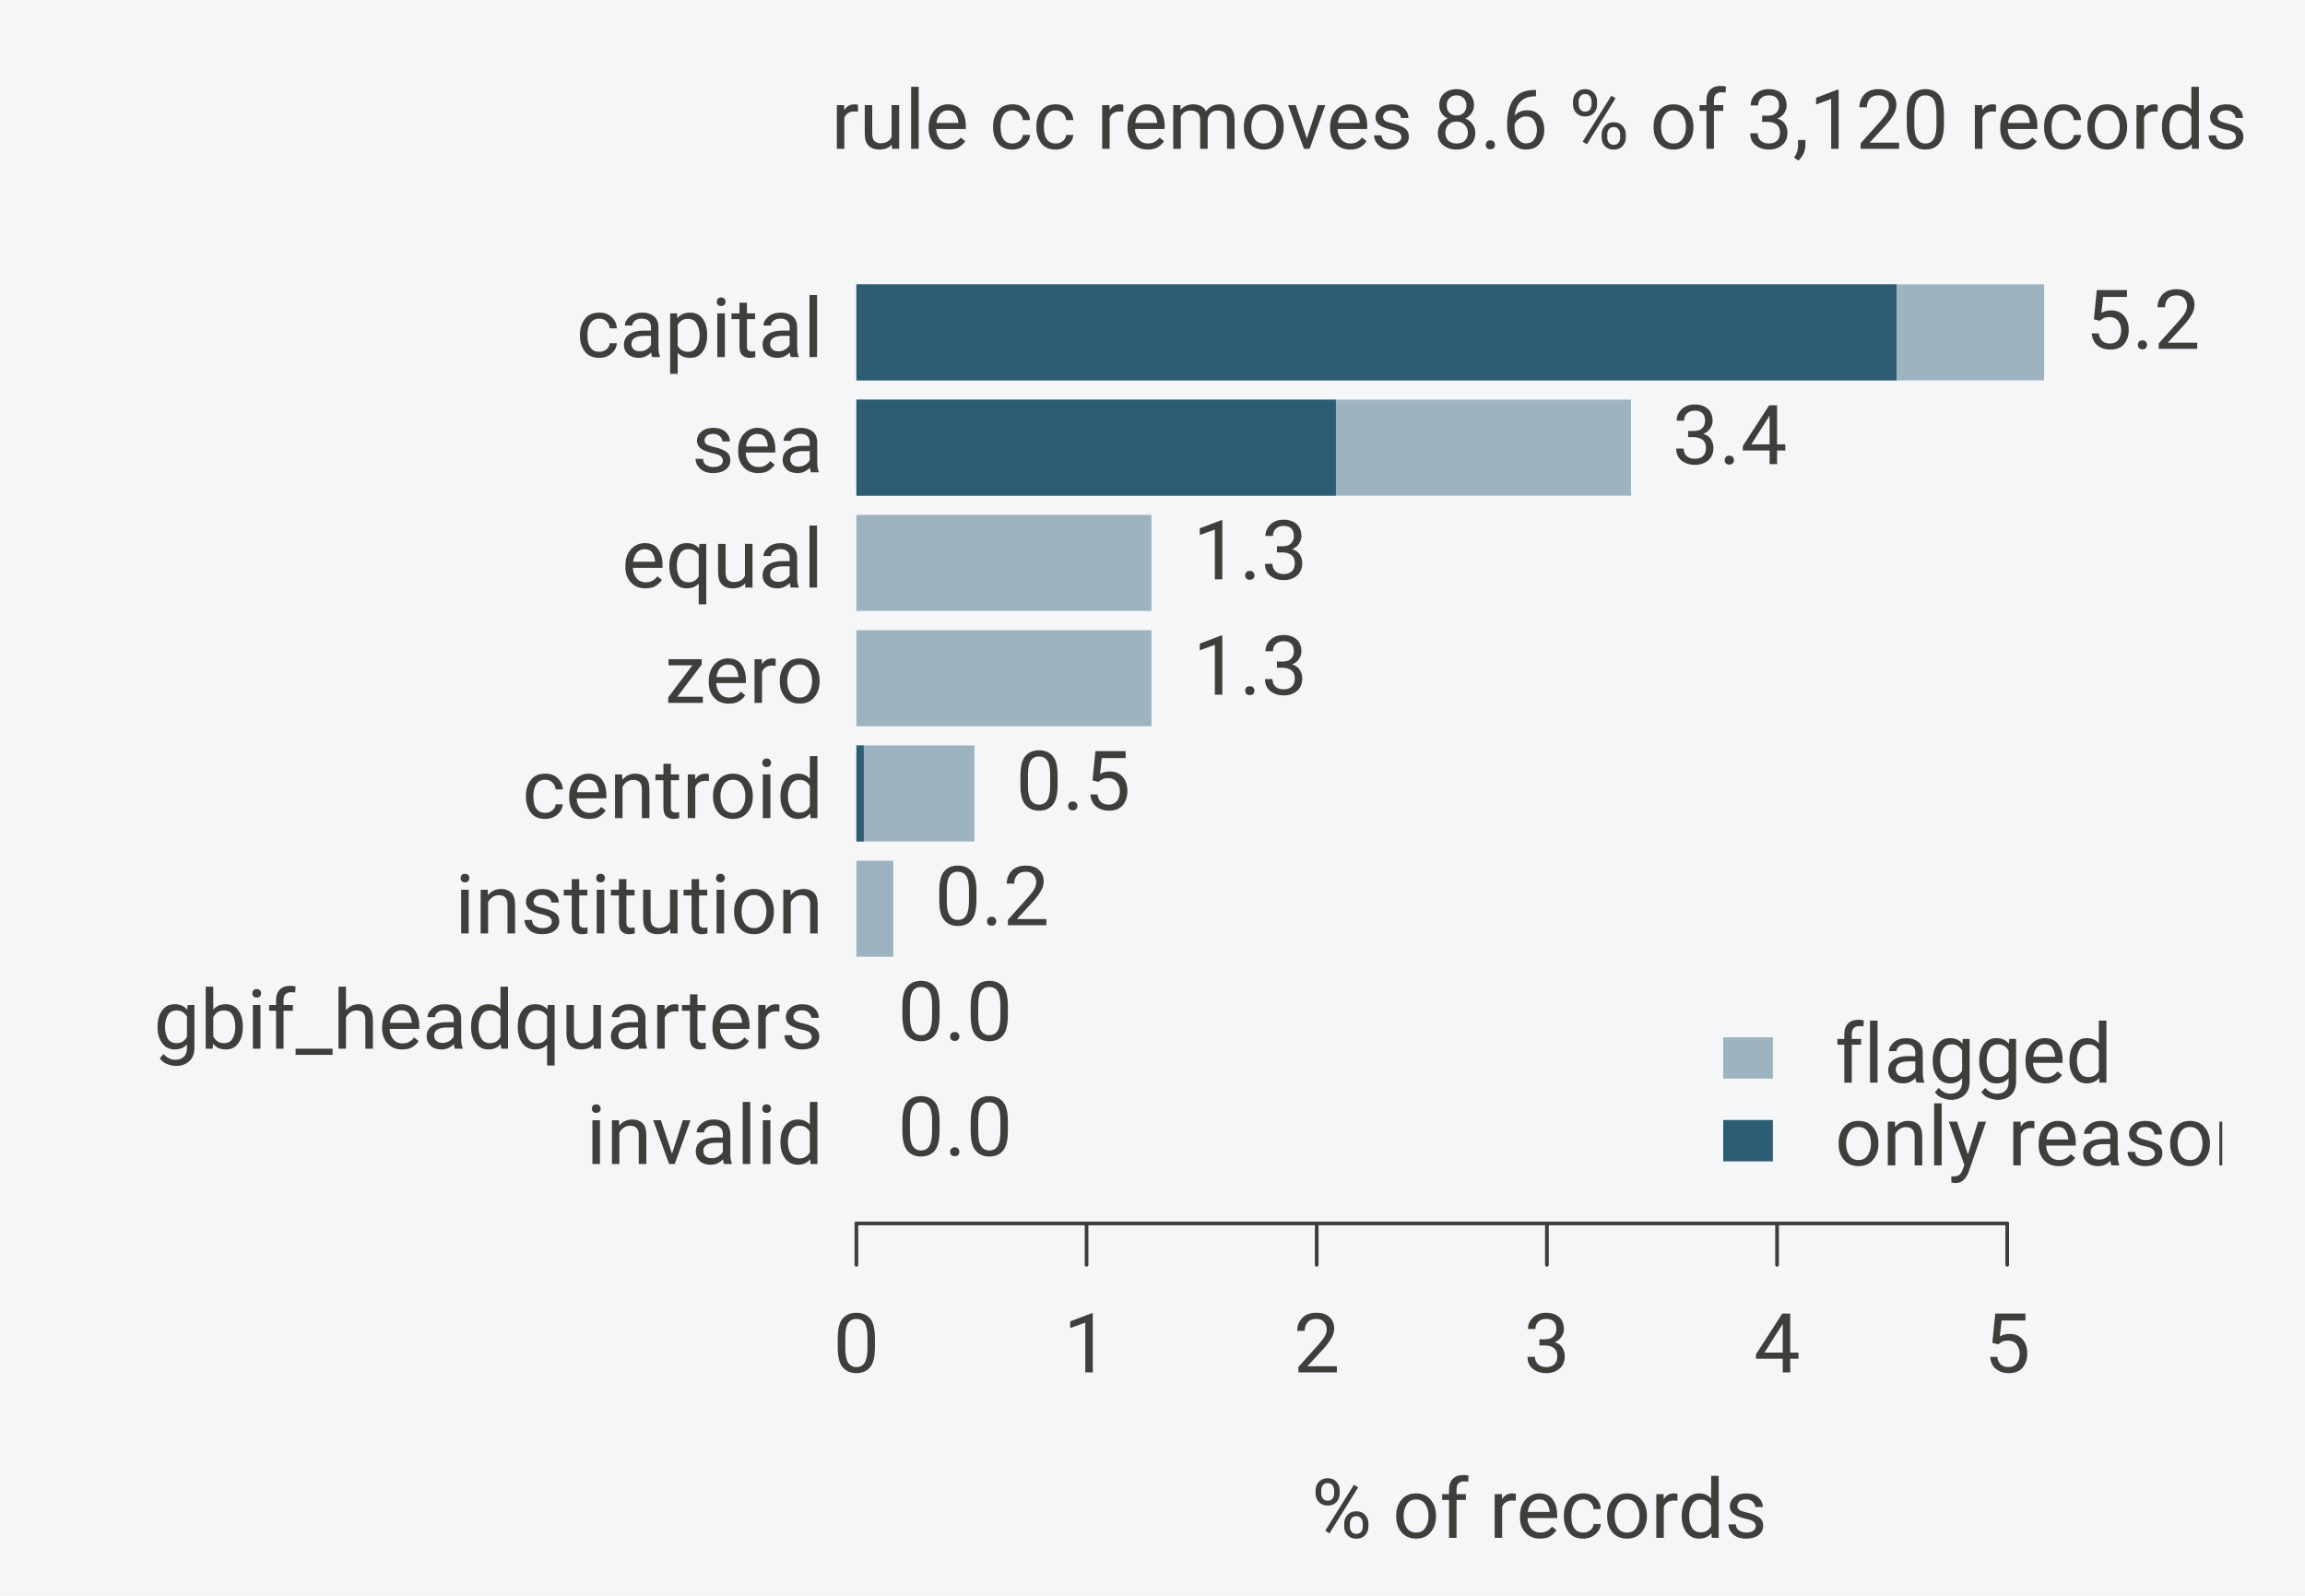
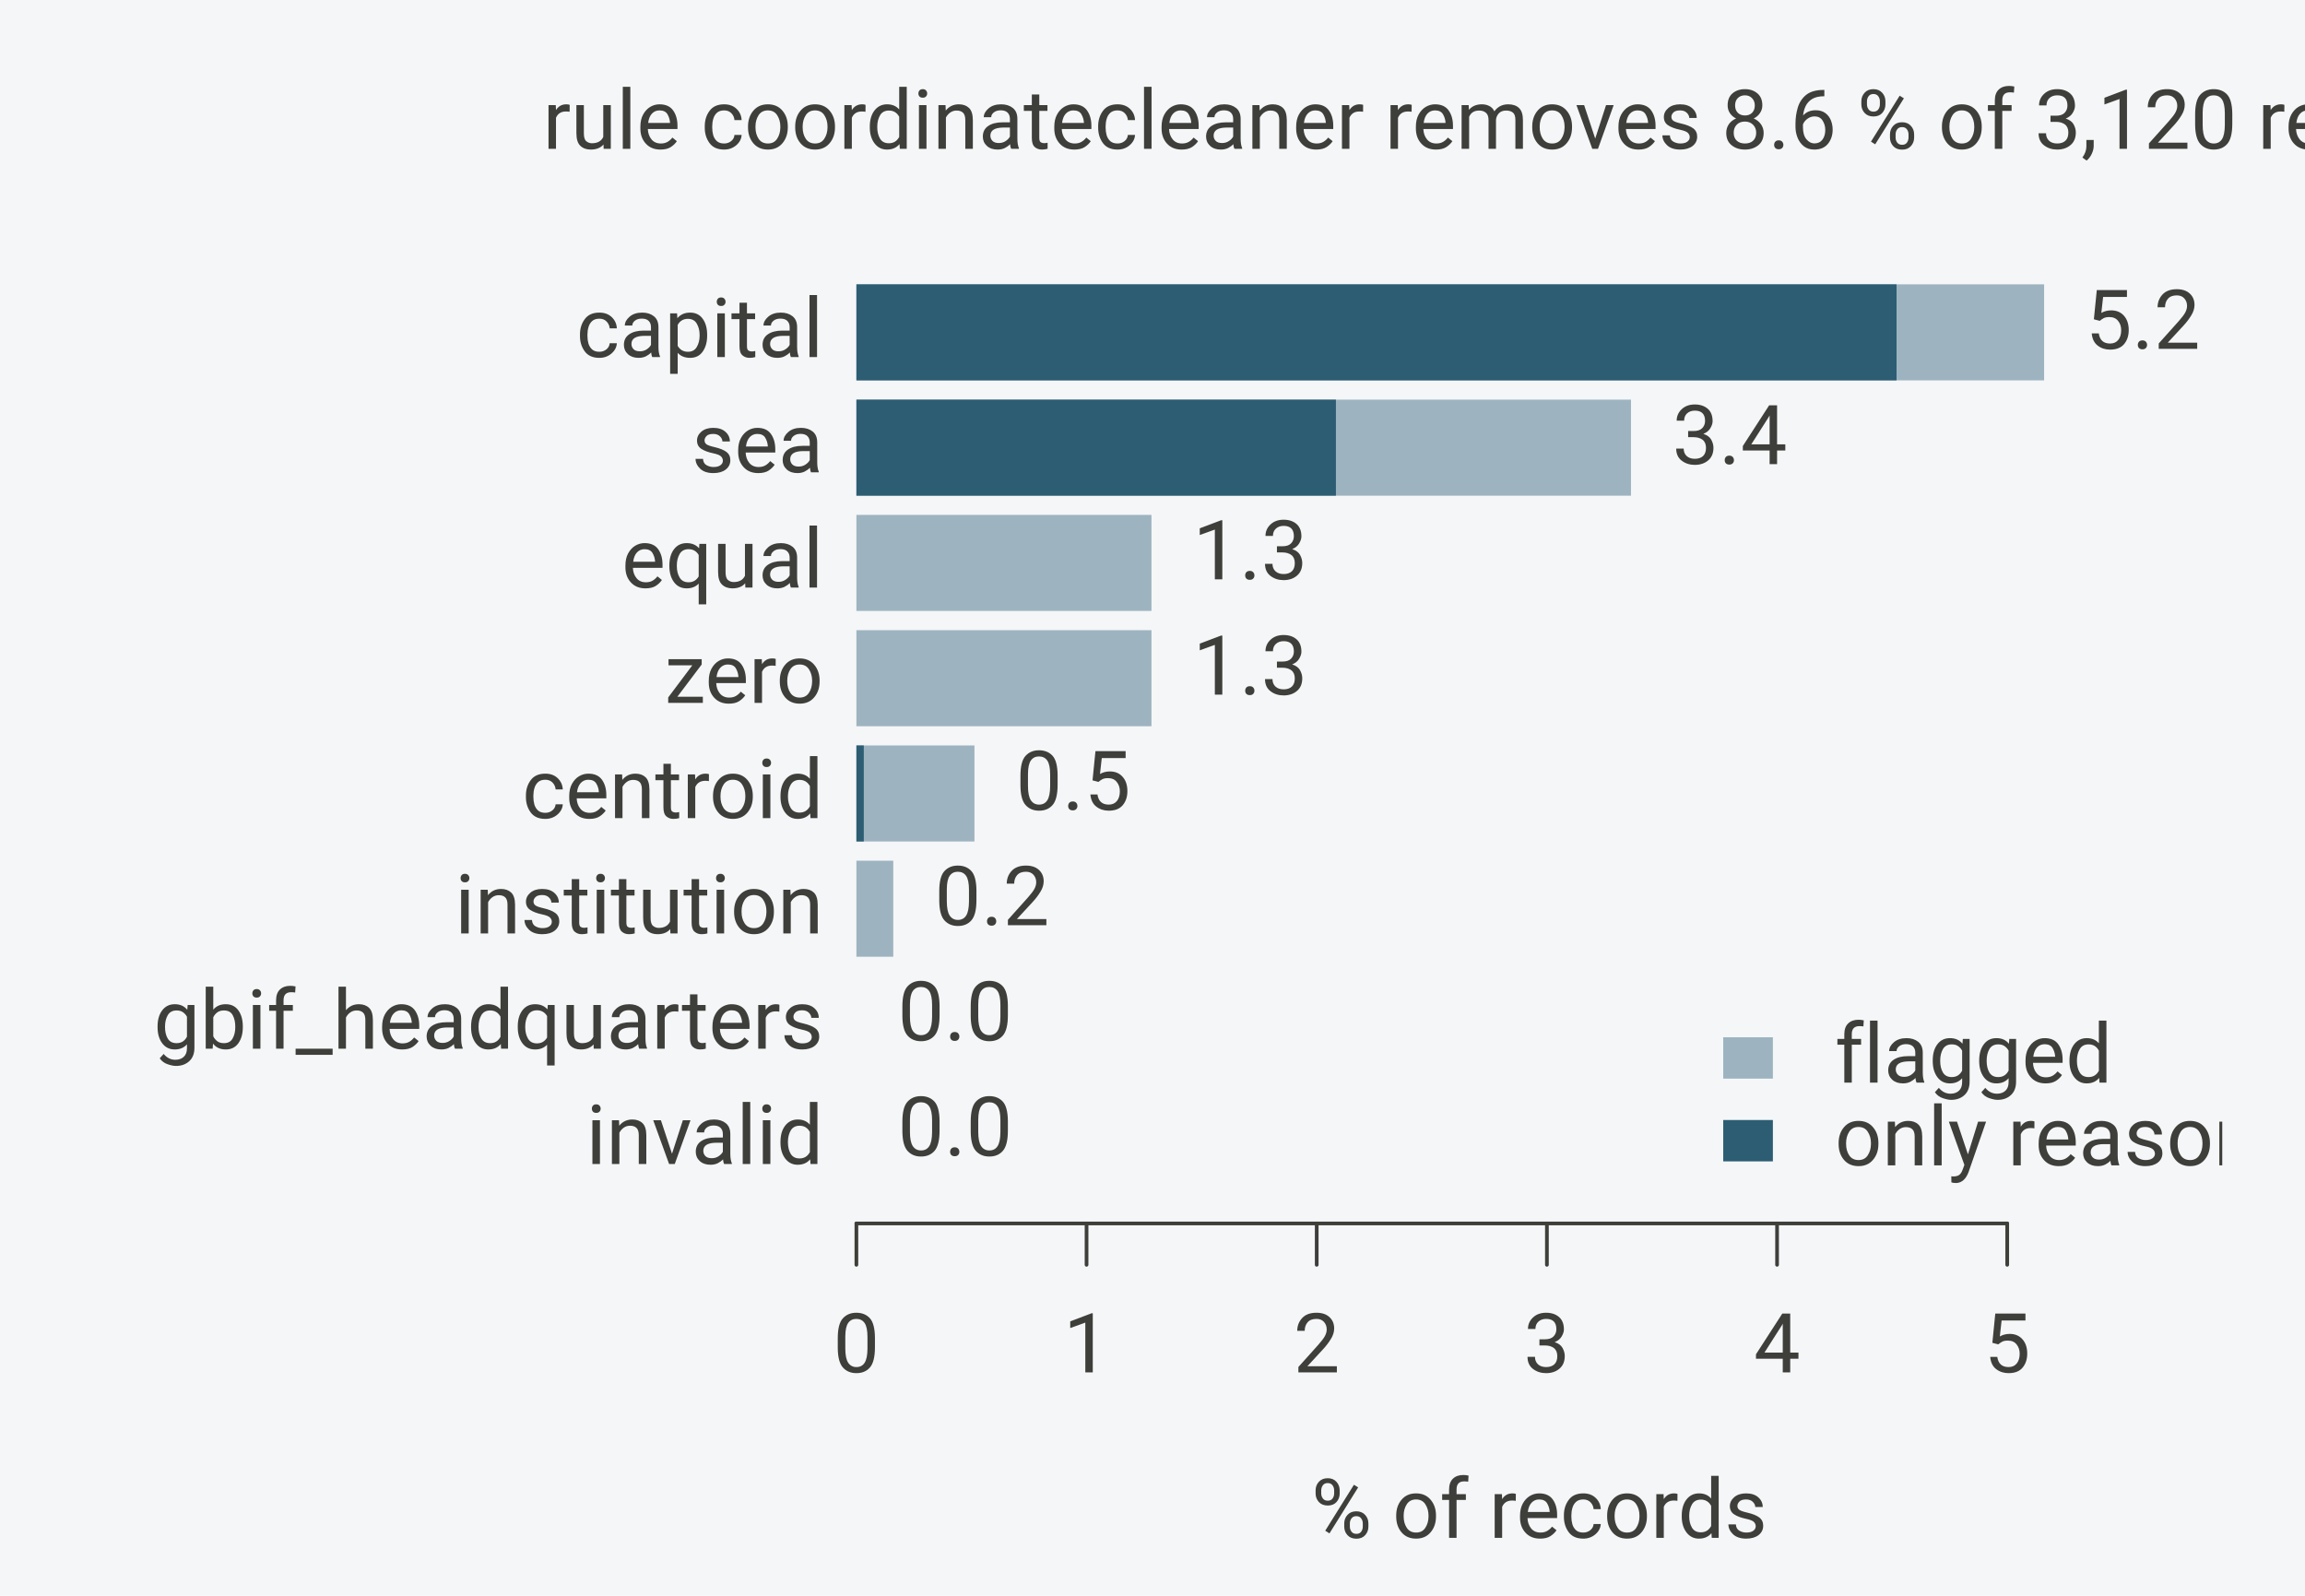
<svg xmlns="http://www.w3.org/2000/svg" width="468.00pt" height="324.00pt" viewBox="0 0 468.00 324.00">
  <g class="svglite">
    <defs>
      <style type="text/css">
    /* theme-aware-processed */
    .svglite line, .svglite polyline, .svglite polygon, .svglite path, .svglite circle {
      fill: none;
      stroke: #3E3F3A;
      stroke-linecap: round;
      stroke-linejoin: round;
      stroke-miterlimit: 10.00;
    }
    .svglite &gt; g &gt; rect {
      fill: none;
      stroke: #3E3F3A;
      stroke-linecap: round;
      stroke-linejoin: round;
      stroke-miterlimit: 10.00;
    }
    .svglite text {
      white-space: pre;
      fill: #3E3F3A;
    }
    .svglite g.glyphgroup path {
      fill: inherit;
      stroke: none;
    }
  </style>
    </defs>
    <rect class="svg-bg" width="100%" height="100%" style="stroke: none; fill: #F5F6F8;" />
    <defs>
      <clipPath id="cpMC4wMHw0NjguMDB8MC4wMHwzMjQuMDA=">
        <rect x="0.00" y="0.00" width="468.00" height="324.00" />
      </clipPath>
    </defs>
    <g clip-path="url(#cpMC4wMHw0NjguMDB8MC4wMHwzMjQuMDA=)">
      <rect x="173.88" y="221.56" width="0.00" height="19.50" style="stroke-width: 0.75; stroke: none; fill: #9DB4C0;" />
      <rect x="173.88" y="198.16" width="0.00" height="19.50" style="stroke-width: 0.75; stroke: none; fill: #9DB4C0;" />
      <rect x="173.88" y="174.75" width="7.49" height="19.50" style="stroke-width: 0.75; stroke: none; fill: #9DB4C0;" />
      <rect x="173.88" y="151.35" width="23.97" height="19.50" style="stroke-width: 0.75; stroke: none; fill: #9DB4C0;" />
      <rect x="173.88" y="127.95" width="59.91" height="19.50" style="stroke-width: 0.75; stroke: none; fill: #9DB4C0;" />
      <rect x="173.88" y="104.54" width="59.91" height="19.50" style="stroke-width: 0.75; stroke: none; fill: #9DB4C0;" />
      <rect x="173.88" y="81.14" width="157.27" height="19.50" style="stroke-width: 0.75; stroke: none; fill: #9DB4C0;" />
      <rect x="173.88" y="57.73" width="241.15" height="19.50" style="stroke-width: 0.75; stroke: none; fill: #9DB4C0;" />
      <text x="312.54" y="312.24" text-anchor="middle" style="font-size: 1.4em; font-family: &quot;Roboto&quot;, -apple-system, BlinkMacSystemFont, &quot;Segoe UI&quot;, system-ui, sans-serif;">% of records</text>
      <line x1="173.88" y1="248.40" x2="407.54" y2="248.40" style="stroke-width: 0.75;" />
      <line x1="173.88" y1="248.40" x2="173.88" y2="256.80" style="stroke-width: 0.75;" />
      <line x1="220.61" y1="248.40" x2="220.61" y2="256.80" style="stroke-width: 0.75;" />
      <line x1="267.34" y1="248.40" x2="267.34" y2="256.80" style="stroke-width: 0.75;" />
      <line x1="314.08" y1="248.40" x2="314.08" y2="256.80" style="stroke-width: 0.75;" />
      <line x1="360.81" y1="248.40" x2="360.81" y2="256.80" style="stroke-width: 0.75;" />
      <line x1="407.54" y1="248.40" x2="407.54" y2="256.80" style="stroke-width: 0.75;" />
      <text x="173.88" y="278.64" text-anchor="middle" style="font-size: 1.4em; font-family: &quot;Roboto&quot;, -apple-system, BlinkMacSystemFont, &quot;Segoe UI&quot;, system-ui, sans-serif;">0</text>
      <text x="220.61" y="278.64" text-anchor="middle" style="font-size: 1.4em; font-family: &quot;Roboto&quot;, -apple-system, BlinkMacSystemFont, &quot;Segoe UI&quot;, system-ui, sans-serif;">1</text>
      <text x="267.34" y="278.64" text-anchor="middle" style="font-size: 1.4em; font-family: &quot;Roboto&quot;, -apple-system, BlinkMacSystemFont, &quot;Segoe UI&quot;, system-ui, sans-serif;">2</text>
      <text x="314.08" y="278.64" text-anchor="middle" style="font-size: 1.4em; font-family: &quot;Roboto&quot;, -apple-system, BlinkMacSystemFont, &quot;Segoe UI&quot;, system-ui, sans-serif;">3</text>
      <text x="360.81" y="278.64" text-anchor="middle" style="font-size: 1.4em; font-family: &quot;Roboto&quot;, -apple-system, BlinkMacSystemFont, &quot;Segoe UI&quot;, system-ui, sans-serif;">4</text>
      <text x="407.54" y="278.64" text-anchor="middle" style="font-size: 1.4em; font-family: &quot;Roboto&quot;, -apple-system, BlinkMacSystemFont, &quot;Segoe UI&quot;, system-ui, sans-serif;">5</text>
      <rect x="173.88" y="221.56" width="0.00" height="19.50" style="stroke-width: 0.75; stroke: none; fill: #2C5D73;" />
      <rect x="173.88" y="198.16" width="0.00" height="19.50" style="stroke-width: 0.75; stroke: none; fill: #2C5D73;" />
      <rect x="173.88" y="174.75" width="0.00" height="19.50" style="stroke-width: 0.75; stroke: none; fill: #2C5D73;" />
      <rect x="173.88" y="151.35" width="1.50" height="19.50" style="stroke-width: 0.75; stroke: none; fill: #2C5D73;" />
      <rect x="173.88" y="127.95" width="0.00" height="19.50" style="stroke-width: 0.75; stroke: none; fill: #2C5D73;" />
      <rect x="173.88" y="104.54" width="0.00" height="19.50" style="stroke-width: 0.75; stroke: none; fill: #2C5D73;" />
      <rect x="173.88" y="81.14" width="97.36" height="19.50" style="stroke-width: 0.75; stroke: none; fill: #2C5D73;" />
      <rect x="173.88" y="57.73" width="211.19" height="19.50" style="stroke-width: 0.75; stroke: none; fill: #2C5D73;" />
      <text x="167.16" y="236.33" text-anchor="end" style="font-size: 1.4em; font-family: &quot;Roboto&quot;, -apple-system, BlinkMacSystemFont, &quot;Segoe UI&quot;, system-ui, sans-serif;">invalid</text>
      <text x="167.16" y="212.92" text-anchor="end" style="font-size: 1.4em; font-family: &quot;Roboto&quot;, -apple-system, BlinkMacSystemFont, &quot;Segoe UI&quot;, system-ui, sans-serif;">gbif_headquarters</text>
      <text x="167.16" y="189.52" text-anchor="end" style="font-size: 1.4em; font-family: &quot;Roboto&quot;, -apple-system, BlinkMacSystemFont, &quot;Segoe UI&quot;, system-ui, sans-serif;">institution</text>
      <text x="167.16" y="166.11" text-anchor="end" style="font-size: 1.4em; font-family: &quot;Roboto&quot;, -apple-system, BlinkMacSystemFont, &quot;Segoe UI&quot;, system-ui, sans-serif;">centroid</text>
      <text x="167.16" y="142.71" text-anchor="end" style="font-size: 1.4em; font-family: &quot;Roboto&quot;, -apple-system, BlinkMacSystemFont, &quot;Segoe UI&quot;, system-ui, sans-serif;">zero</text>
      <text x="167.16" y="119.30" text-anchor="end" style="font-size: 1.4em; font-family: &quot;Roboto&quot;, -apple-system, BlinkMacSystemFont, &quot;Segoe UI&quot;, system-ui, sans-serif;">equal</text>
      <text x="167.16" y="95.90" text-anchor="end" style="font-size: 1.4em; font-family: &quot;Roboto&quot;, -apple-system, BlinkMacSystemFont, &quot;Segoe UI&quot;, system-ui, sans-serif;">sea</text>
      <text x="167.16" y="72.50" text-anchor="end" style="font-size: 1.4em; font-family: &quot;Roboto&quot;, -apple-system, BlinkMacSystemFont, &quot;Segoe UI&quot;, system-ui, sans-serif;">capital</text>
      <text x="182.28" y="234.66" style="font-size: 1.4em; font-family: &quot;Roboto&quot;, -apple-system, BlinkMacSystemFont, &quot;Segoe UI&quot;, system-ui, sans-serif;">0.0</text>
      <text x="182.28" y="211.25" style="font-size: 1.4em; font-family: &quot;Roboto&quot;, -apple-system, BlinkMacSystemFont, &quot;Segoe UI&quot;, system-ui, sans-serif;">0.0</text>
      <text x="189.77" y="187.85" style="font-size: 1.4em; font-family: &quot;Roboto&quot;, -apple-system, BlinkMacSystemFont, &quot;Segoe UI&quot;, system-ui, sans-serif;">0.2</text>
      <text x="206.25" y="164.44" style="font-size: 1.4em; font-family: &quot;Roboto&quot;, -apple-system, BlinkMacSystemFont, &quot;Segoe UI&quot;, system-ui, sans-serif;">0.5</text>
      <text x="242.19" y="141.04" style="font-size: 1.4em; font-family: &quot;Roboto&quot;, -apple-system, BlinkMacSystemFont, &quot;Segoe UI&quot;, system-ui, sans-serif;">1.3</text>
      <text x="242.19" y="117.63" style="font-size: 1.4em; font-family: &quot;Roboto&quot;, -apple-system, BlinkMacSystemFont, &quot;Segoe UI&quot;, system-ui, sans-serif;">1.3</text>
      <text x="339.55" y="94.23" style="font-size: 1.4em; font-family: &quot;Roboto&quot;, -apple-system, BlinkMacSystemFont, &quot;Segoe UI&quot;, system-ui, sans-serif;">3.4</text>
      <text x="423.43" y="70.83" style="font-size: 1.4em; font-family: &quot;Roboto&quot;, -apple-system, BlinkMacSystemFont, &quot;Segoe UI&quot;, system-ui, sans-serif;">5.2</text>
-       <text x="312.54" y="30.21" text-anchor="middle" style="font-size: 1.4em; font-family: &quot;Roboto&quot;, -apple-system, BlinkMacSystemFont, &quot;Segoe UI&quot;, system-ui, sans-serif;">rule cc removes 8.6 % of 3,120 records</text>
+       <text x="312.54" y="30.21" text-anchor="middle" style="font-size: 1.4em; font-family: &quot;Roboto&quot;, -apple-system, BlinkMacSystemFont, &quot;Segoe UI&quot;, system-ui, sans-serif;">rule coordinatecleaner removes 8.6 % of 3,120 records</text>
    </g>
    <defs>
      <clipPath id="cpMTczLjg4fDQ1MS4yMHw1MC40MHwyNDguNDA=">
        <rect x="173.88" y="50.40" width="277.32" height="198.00" />
      </clipPath>
    </defs>
    <g clip-path="url(#cpMTczLjg4fDQ1MS4yMHw1MC40MHwyNDguNDA=)">
      <rect x="349.88" y="210.60" width="10.08" height="8.40" style="stroke-width: 0.75; stroke: none; fill: #9DB4C0;" />
      <rect x="349.88" y="227.40" width="10.08" height="8.40" style="stroke-width: 0.75; stroke: none; fill: #2C5D73;" />
      <text x="372.56" y="219.81" style="font-size: 1.4em; font-family: &quot;Roboto&quot;, -apple-system, BlinkMacSystemFont, &quot;Segoe UI&quot;, system-ui, sans-serif;">flagged</text>
      <text x="372.56" y="236.61" style="font-size: 1.4em; font-family: &quot;Roboto&quot;, -apple-system, BlinkMacSystemFont, &quot;Segoe UI&quot;, system-ui, sans-serif;">only reason</text>
    </g>
  </g>
</svg>
